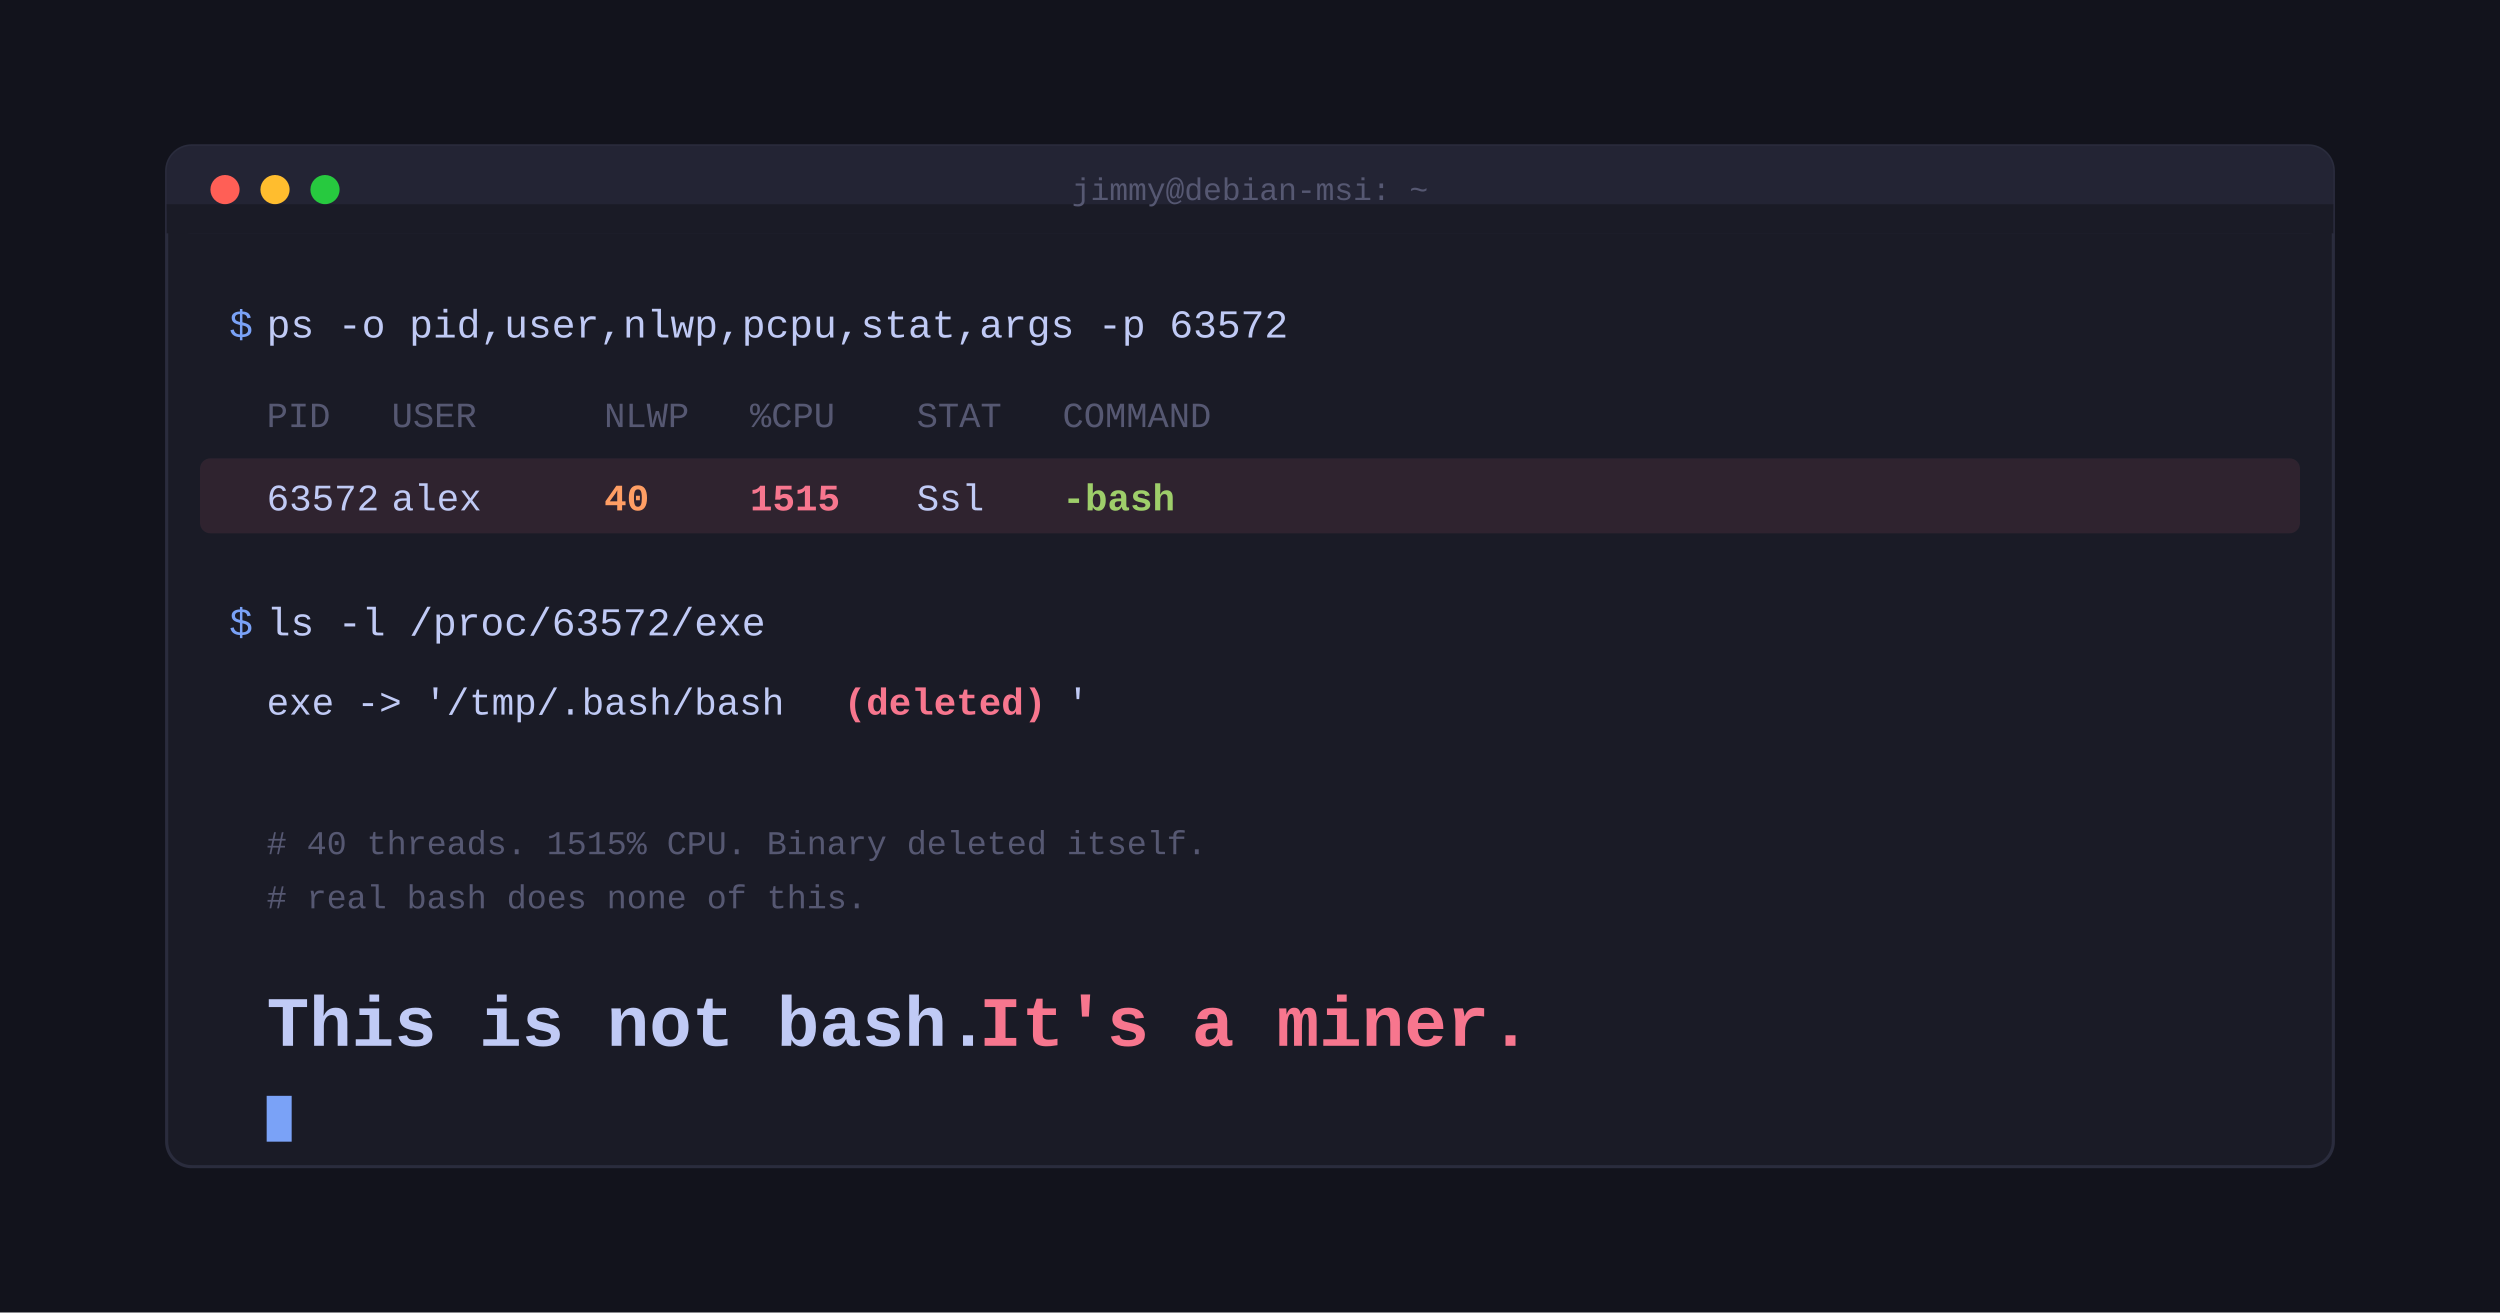
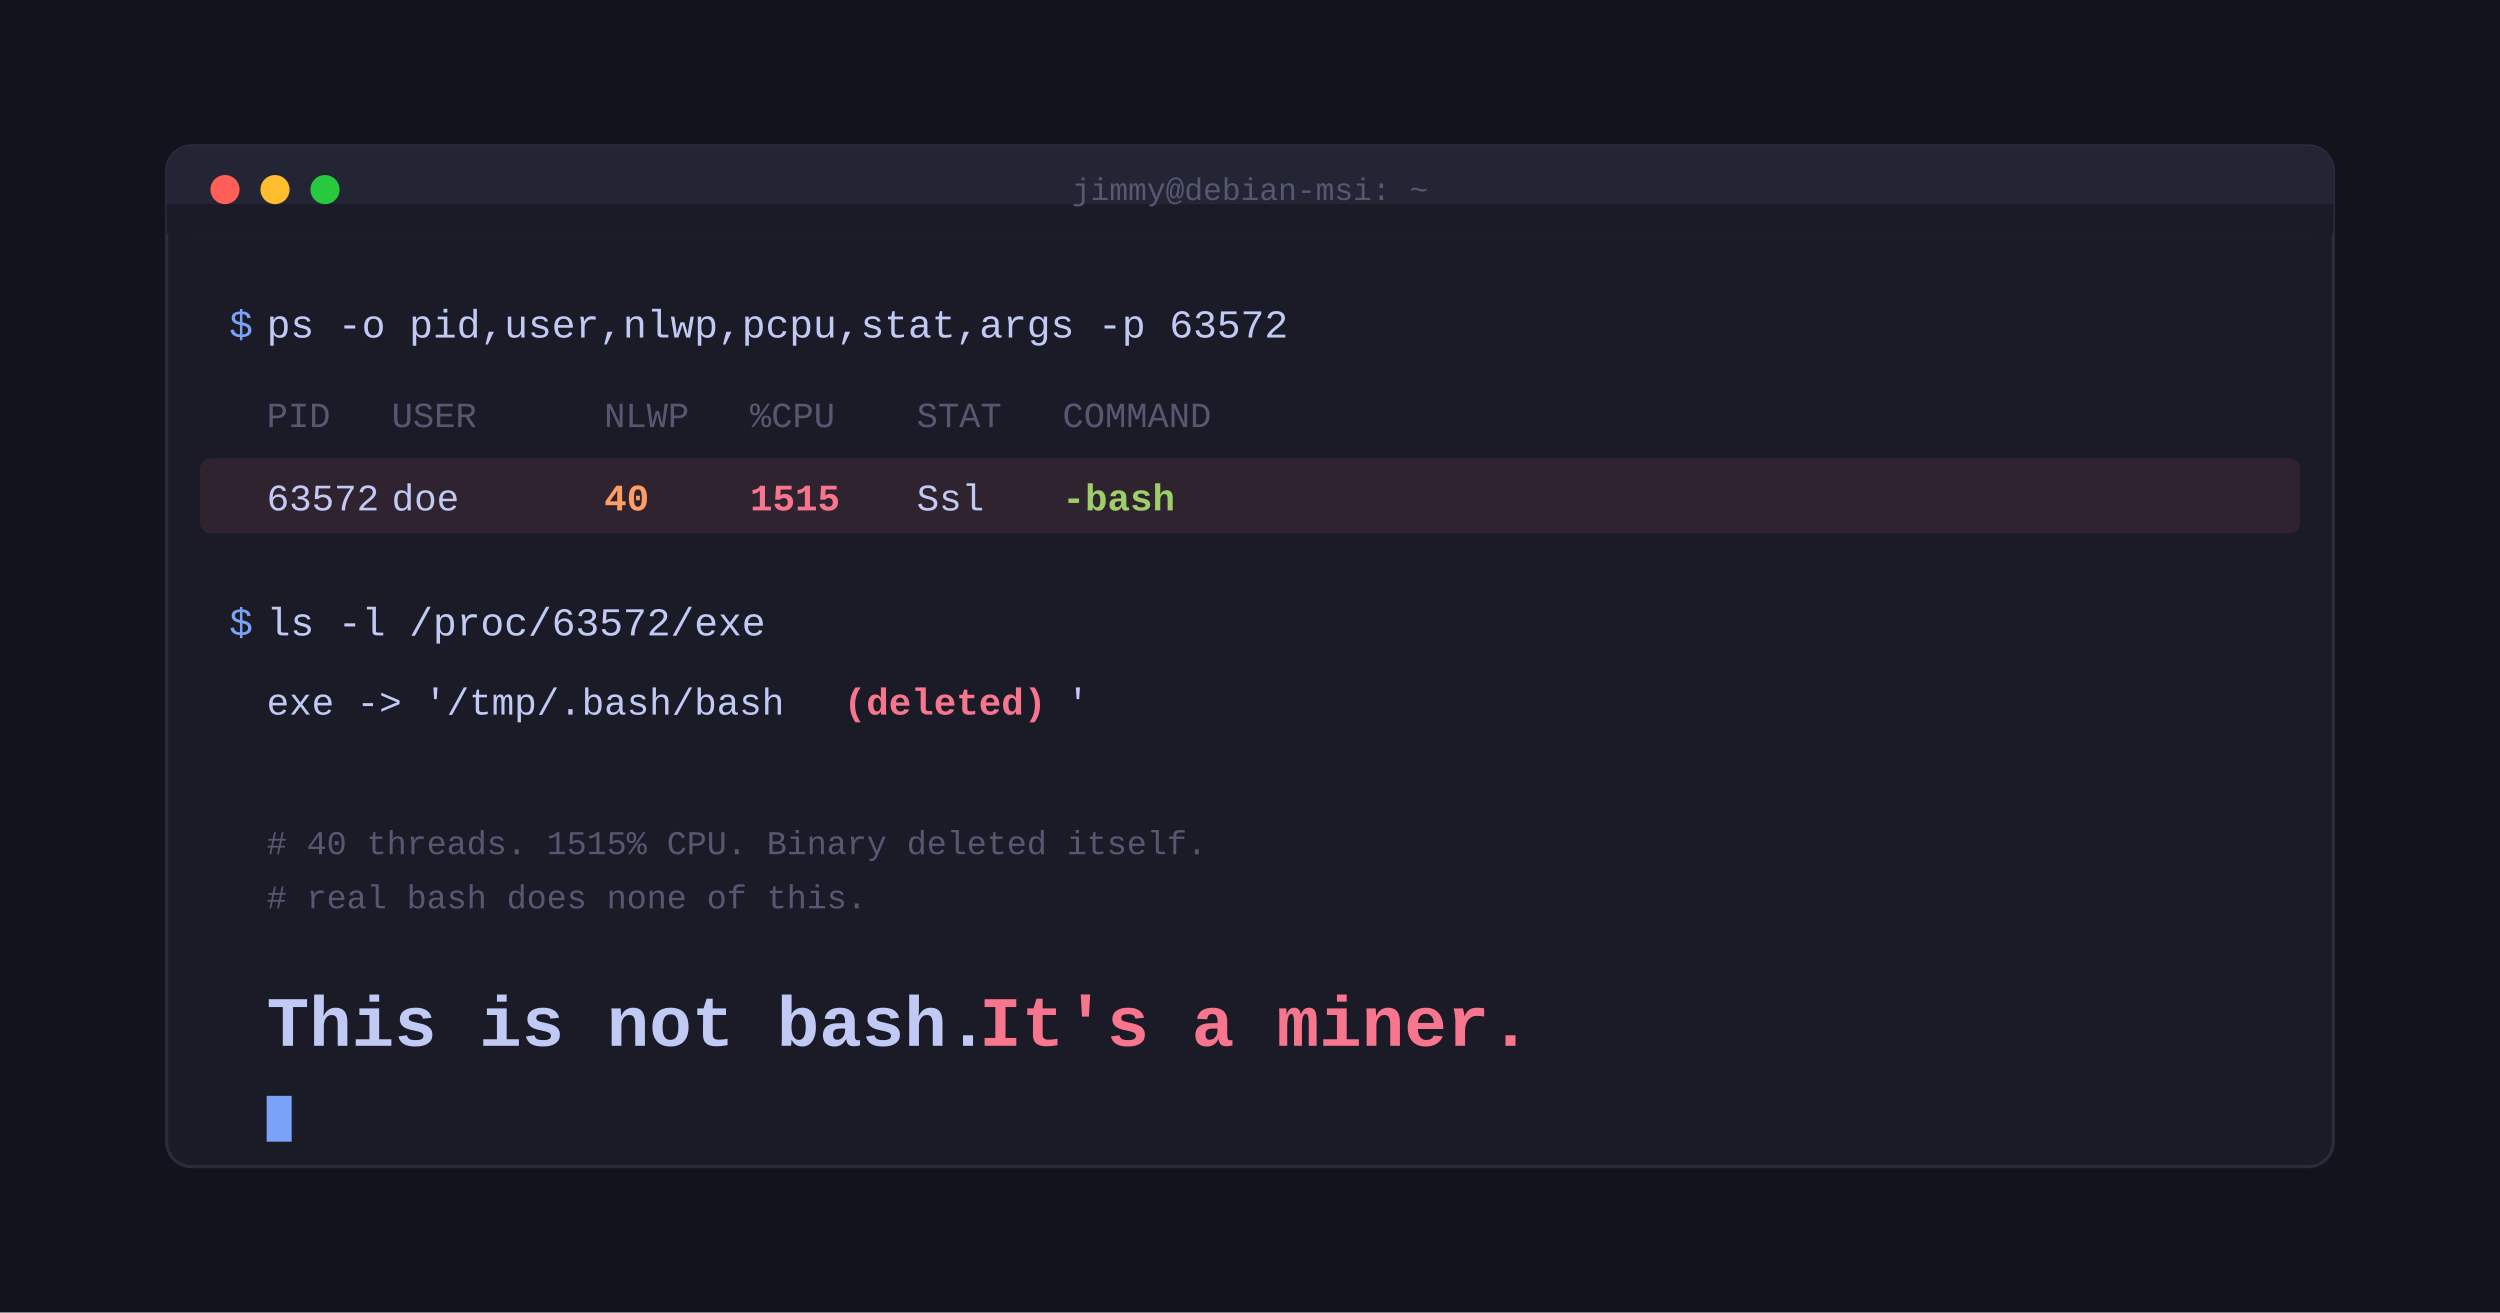
<svg xmlns="http://www.w3.org/2000/svg" viewBox="0 0 1200 630" width="1200" height="630" font-family="'SFMono-Regular','Consolas','Liberation Mono',Menlo,monospace">
  <rect width="1200" height="630" fill="#12131c" />
  <rect x="80" y="70" width="1040" height="490" rx="12" fill="#1a1b26" stroke="#2a2c3d" stroke-width="1.5" />
  <rect x="80" y="70" width="1040" height="42" rx="12" fill="#232434" />
  <rect x="80" y="98" width="1040" height="14" fill="#1a1b26" />
  <circle cx="108" cy="91" r="7" fill="#ff5f56" />
  <circle cx="132" cy="91" r="7" fill="#ffbd2e" />
  <circle cx="156" cy="91" r="7" fill="#27c93f" />
  <text x="600" y="96" fill="#565872" font-size="15" text-anchor="middle">jimmy@debian-msi: ~</text>
  <text x="110" y="162" font-size="19" fill="#7aa2f7">$</text>
  <text x="128" y="162" font-size="19" fill="#c0caf5">ps -o pid,user,nlwp,pcpu,stat,args -p 63572</text>
  <text x="128" y="205" font-size="17" fill="#565872">PID</text>
  <text x="188" y="205" font-size="17" fill="#565872">USER</text>
  <text x="290" y="205" font-size="17" fill="#565872">NLWP</text>
  <text x="360" y="205" font-size="17" fill="#565872">%CPU</text>
  <text x="440" y="205" font-size="17" fill="#565872">STAT</text>
  <text x="510" y="205" font-size="17" fill="#565872">COMMAND</text>
  <rect x="96" y="220" width="1008" height="36" rx="5" fill="#f7768e18" />
  <text x="128" y="245" font-size="18" fill="#c0caf5">63572</text>
-   <text x="188" y="245" font-size="18" fill="#c0caf5">alex</text>
+   <text x="188" y="245" font-size="18" fill="#c0caf5">doe</text>
  <text x="290" y="245" font-size="18" fill="#ff9e64" font-weight="bold">40</text>
  <text x="360" y="245" font-size="18" fill="#f7768e" font-weight="bold">1515</text>
  <text x="440" y="245" font-size="18" fill="#c0caf5">Ssl</text>
  <text x="510" y="245" font-size="18" fill="#9ece6a" font-weight="bold">-bash</text>
  <text x="110" y="305" font-size="19" fill="#7aa2f7">$</text>
  <text x="128" y="305" font-size="19" fill="#c0caf5">ls -l /proc/63572/exe</text>
  <text x="128" y="343" font-size="18" fill="#c0caf5">exe -&gt; '/tmp/.bash/bash</text>
  <text x="405" y="343" font-size="18" fill="#f7768e" font-weight="bold">(deleted)</text>
  <text x="512" y="343" font-size="18" fill="#c0caf5">'</text>
  <text x="128" y="410" font-size="16" fill="#565872"># 40 threads. 1515% CPU. Binary deleted itself.</text>
  <text x="128" y="436" font-size="16" fill="#565872"># real bash does none of this.</text>
  <text x="128" y="502" font-size="34" font-weight="bold" fill="#c0caf5">This is not bash.</text>
  <text x="470" y="502" font-size="34" font-weight="bold" fill="#f7768e">It's a miner.</text>
  <rect x="128" y="526" width="12" height="22" fill="#7aa2f7" />
</svg>
